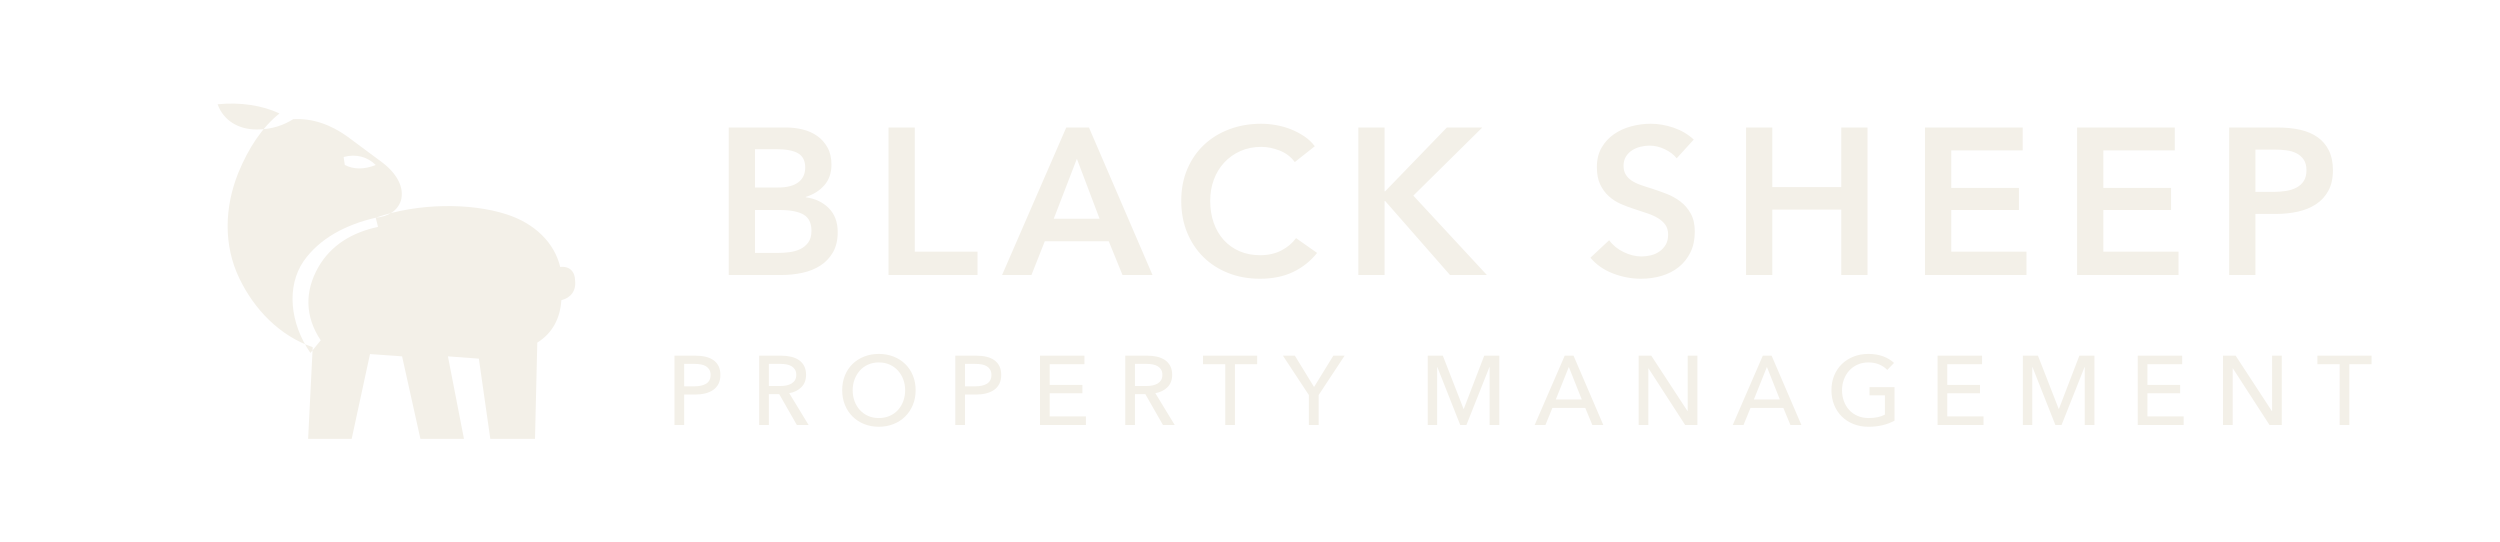
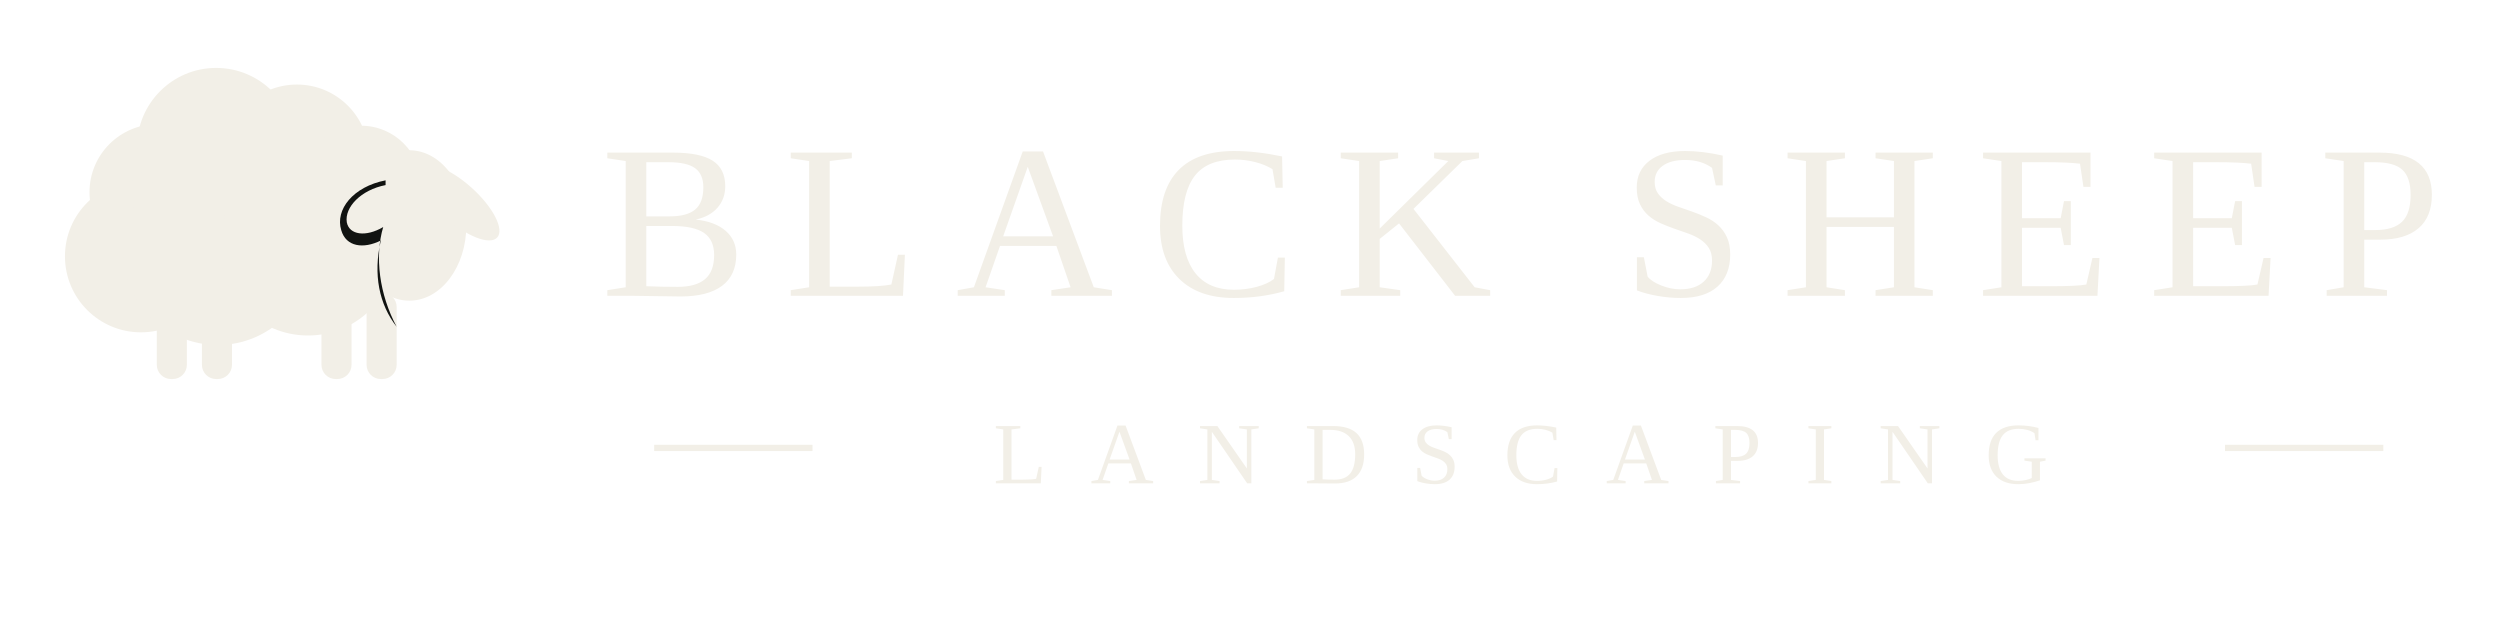
- <svg xmlns="http://www.w3.org/2000/svg" viewBox="0 0 1200 260" role="img" aria-labelledby="title desc" shape-rendering="geometricPrecision">
-   <defs>
-     <path id="turning-sheep" fill-rule="evenodd" clip-rule="evenodd" d="M297 210 C334 197 380 197 411 207 C436 215 453 232 458 253 C466 252 471 257 471 265 C472 274 467 280 459 282 C458 298 451 311 438 319 L436 403 L397 403 L387 333 L360 331 L374 403 L336 403 L320 331 L292 329 L276 403 L238 403 L242 323 C213 313 191 290 178 263 C164 234 165 201 177 171 C186 149 198 131 213 119 C198 112 179 109 159 111 C164 125 177 133 193 133 C207 133 217 129 225 124 C242 123 258 129 272 139 L303 162 C316 172 322 184 319 195 C316 204 308 209 297 210 Z M297 210 C271 216 248 228 234 248 C219 270 222 302 240 328 L249 317 C235 296 235 274 247 253 C258 234 276 223 299 218 Z M269 157 C280 154 290 157 297 164 C287 168 278 168 270 164 Z" />
-     <path id="wordmark" d="M7.8 70.8 L35.4 70.8 Q39.4 70.8 43.3 69.85 Q47.2 68.9 50.25 66.75 Q53.3 64.6 55.2 61.2 Q57.1 57.8 57.1 53 Q57.1 47 53.7 43.1 Q50.3 39.2 44.8 37.5 L44.8 37.3 Q51.5 36.4 55.8 32.1 Q60.1 27.8 60.1 20.6 Q60.1 14.8 57.8 10.85 Q55.5 6.9 51.75 4.5 Q48 2.1 43.15 1.05 Q38.3 0 33.3 0 L7.8 0 Z M20.4 42 L31.6 42 Q37.9 42 41.2 44.5 Q44.5 47 44.5 51.6 Q44.5 56.4 41.1 58.4 Q37.7 60.4 30.5 60.4 L20.4 60.4 Z M20.4 10.6 L31.7 10.6 Q34.1 10.6 36.9 10.95 Q39.7 11.3 42.05 12.4 Q44.4 13.5 45.95 15.6 Q47.5 17.7 47.5 21.2 Q47.5 26.8 43.7 29 Q39.9 31.2 32.2 31.2 L20.4 31.2 Z M84.5 70.8 L97.1 70.8 L97.1 11.2 L127.2 11.2 L127.2 0 L84.5 0 Z M169.8 70.8 L180.7 70.8 L211.2 0 L196.8 0 L190.2 16.2 L159.5 16.2 L153.1 0 L139 0 Z M185.8 27 L174.9 55.8 L163.8 27 Z M279.5 54.2 Q276.7 58 272.2 59.75 Q267.7 61.5 263.4 61.5 Q257.9 61.5 253.4 59.5 Q248.9 57.5 245.65 54 Q242.4 50.5 240.65 45.8 Q238.9 41.1 238.9 35.6 Q238.9 29.8 240.6 25 Q242.3 20.2 245.45 16.75 Q248.6 13.3 253 11.4 Q257.4 9.5 262.9 9.5 Q268.6 9.5 273 11.75 Q277.4 14 280.1 17.7 L290.2 10.6 Q285.5 4.7 278.7 1.45 Q271.9 -1.8 262.8 -1.8 Q254.5 -1.8 247.55 0.95 Q240.6 3.7 235.6 8.65 Q230.6 13.6 227.8 20.45 Q225 27.3 225 35.6 Q225 44.1 227.95 50.95 Q230.9 57.8 236.05 62.6 Q241.2 67.4 248.2 70 Q255.2 72.6 263.4 72.6 Q266.8 72.6 270.5 71.95 Q274.2 71.3 277.6 69.95 Q281 68.6 284 66.6 Q287 64.6 289.1 61.8 Z M310 70.8 L322.6 70.8 L322.6 40.2 L322.9 40.2 L352.5 70.8 L369.5 70.8 L336.4 38.1 L371.7 0 L354 0 L322.9 35.5 L322.6 35.5 L322.6 0 L310 0 Z M462.8 56 Q460.8 58.6 457.15 60.35 Q453.5 62.1 449.8 62.1 Q447.6 62.1 445.4 61.55 Q443.2 61 441.4 59.85 Q439.6 58.7 438.45 56.85 Q437.3 55 437.3 52.4 Q437.3 50 438.3 48.3 Q439.3 46.6 441.05 45.4 Q442.8 44.2 445.3 43.3 Q447.8 42.4 450.8 41.5 Q454.2 40.4 457.85 39 Q461.5 37.6 464.55 35.3 Q467.6 33 469.55 29.5 Q471.5 26 471.5 20.8 Q471.5 15.1 469.4 10.85 Q467.3 6.6 463.8 3.8 Q460.3 1 455.6 -0.4 Q450.9 -1.8 445.7 -1.8 Q438.8 -1.8 432.2 0.75 Q425.6 3.3 421.4 8.3 L430.4 16.7 Q433 13.1 437.35 11 Q441.7 8.9 445.9 8.9 Q448.1 8.9 450.4 9.45 Q452.7 10 454.55 11.3 Q456.4 12.6 457.55 14.55 Q458.7 16.5 458.7 19.4 Q458.7 22.2 457.4 24.05 Q456.1 25.9 453.9 27.25 Q451.7 28.6 448.7 29.6 Q445.7 30.6 442.4 31.7 Q439.2 32.7 436 34.1 Q432.8 35.5 430.25 37.8 Q427.7 40.1 426.1 43.45 Q424.5 46.8 424.5 51.8 Q424.5 57.2 426.75 61.1 Q429 65 432.65 67.55 Q436.3 70.1 440.95 71.35 Q445.6 72.6 450.4 72.6 Q455.8 72.6 461.35 70.7 Q466.9 68.8 471 65 Z M496.1 70.8 L508.7 70.8 L508.7 42.2 L541.8 42.2 L541.8 70.8 L554.4 70.8 L554.4 0 L541.8 0 L541.8 31.4 L508.7 31.4 L508.7 0 L496.1 0 Z M582 70.8 L628.9 70.8 L628.9 59.8 L594.6 59.8 L594.6 41.8 L627.1 41.8 L627.1 31.2 L594.6 31.2 L594.6 11.2 L630.7 11.2 L630.7 0 L582 0 Z M655 70.8 L701.9 70.8 L701.9 59.8 L667.6 59.8 L667.6 41.8 L700.1 41.8 L700.1 31.2 L667.6 31.2 L667.6 11.2 L703.7 11.2 L703.7 0 L655 0 Z M728 70.8 L751.1 70.8 Q757.2 70.8 762.1 69.7 Q767 68.6 770.5 66.1 Q774 63.6 775.9 59.7 Q777.8 55.8 777.8 50.3 Q777.8 44.4 775.6 40.4 Q773.4 36.4 769.65 33.95 Q765.9 31.5 760.9 30.4 Q755.9 29.3 750.3 29.3 L740.6 29.3 L740.6 0 L728 0 Z M749.4 39.9 Q752.5 39.9 755.3 40.35 Q758.1 40.8 760.3 41.95 Q762.5 43.1 763.8 45.1 Q765.1 47.1 765.1 50.3 Q765.1 53.4 763.8 55.35 Q762.5 57.3 760.35 58.4 Q758.2 59.5 755.45 59.85 Q752.7 60.2 749.8 60.2 L740.6 60.2 L740.6 39.9 Z" />
-     <path id="descriptor" d="M8.6 70.8 L30.2 70.8 Q35.9 70.8 40.6 69.65 Q45.3 68.5 48.6 66.1 Q51.9 63.7 53.7 60 Q55.5 56.3 55.5 51.1 Q55.5 45.8 53.55 42 Q51.6 38.2 48.15 35.8 Q44.7 33.4 39.95 32.25 Q35.2 31.1 29.7 31.1 L18.5 31.1 L18.5 0 L8.6 0 Z M18.5 39.5 L29 39.5 Q32.6 39.5 35.65 40.15 Q38.7 40.8 40.9 42.15 Q43.1 43.5 44.3 45.7 Q45.5 47.9 45.5 51.1 Q45.5 54.3 44.25 56.45 Q43 58.6 40.85 59.95 Q38.7 61.3 35.7 61.85 Q32.7 62.4 29.2 62.4 L18.5 62.4 Z M105 0 L95.1 0 L95.1 70.8 L117.8 70.8 Q122.9 70.8 127.5 69.75 Q132.1 68.7 135.55 66.4 Q139 64.1 141 60.35 Q143 56.6 143 51.2 Q143 43.4 138.2 38.6 Q133.4 33.8 125.8 32.5 L145.6 0 L133.6 0 L115.6 31.5 L105 31.5 Z M105 39.8 L116.4 39.8 Q119.9 39.8 122.9 40.4 Q125.9 41 128.15 42.35 Q130.4 43.7 131.7 45.85 Q133 48 133 51.2 Q133 54.4 131.7 56.55 Q130.4 58.7 128.25 60 Q126.1 61.3 123.2 61.85 Q120.3 62.4 117.1 62.4 L105 62.4 Z M254.9 35.5 Q254.9 27.3 252.05 20.45 Q249.2 13.6 244.2 8.65 Q239.2 3.7 232.3 0.95 Q225.4 -1.8 217.3 -1.8 Q209.2 -1.8 202.35 0.95 Q195.5 3.7 190.5 8.65 Q185.5 13.6 182.7 20.45 Q179.9 27.3 179.9 35.5 Q179.9 43.8 182.7 50.65 Q185.5 57.5 190.5 62.35 Q195.5 67.2 202.35 69.9 Q209.2 72.6 217.3 72.6 Q225.4 72.6 232.3 69.9 Q239.2 67.2 244.2 62.35 Q249.2 57.5 252.05 50.65 Q254.9 43.8 254.9 35.5 Z M244.2 35.5 Q244.2 41.3 242.3 46.45 Q240.4 51.6 236.9 55.5 Q233.4 59.4 228.45 61.65 Q223.5 63.9 217.3 63.9 Q211.2 63.9 206.25 61.65 Q201.3 59.4 197.85 55.5 Q194.4 51.6 192.5 46.45 Q190.6 41.3 190.6 35.5 Q190.6 29.6 192.5 24.4 Q194.4 19.2 197.9 15.35 Q201.4 11.5 206.3 9.3 Q211.2 7.1 217.3 7.1 Q223.4 7.1 228.4 9.3 Q233.4 11.5 236.9 15.35 Q240.4 19.2 242.3 24.4 Q244.2 29.6 244.2 35.5 Z M295.4 70.8 L317 70.8 Q322.7 70.8 327.4 69.65 Q332.1 68.5 335.4 66.1 Q338.7 63.7 340.5 60 Q342.3 56.3 342.3 51.1 Q342.3 45.8 340.35 42 Q338.4 38.2 334.95 35.8 Q331.5 33.4 326.75 32.25 Q322 31.1 316.5 31.1 L305.3 31.1 L305.3 0 L295.4 0 Z M305.3 39.5 L315.8 39.5 Q319.4 39.5 322.45 40.15 Q325.5 40.8 327.7 42.15 Q329.9 43.5 331.1 45.7 Q332.3 47.9 332.3 51.1 Q332.3 54.3 331.05 56.45 Q329.8 58.6 327.65 59.95 Q325.5 61.3 322.5 61.85 Q319.5 62.4 316 62.4 L305.3 62.4 Z M391.8 8.8 L428.8 8.8 L428.8 0 L381.9 0 L381.9 70.8 L427.3 70.8 L427.3 62.1 L391.8 62.1 L391.8 40.9 L425.2 40.9 L425.2 32.4 L391.8 32.4 Z M478.9 0 L469 0 L469 70.8 L491.7 70.8 Q496.8 70.8 501.4 69.75 Q506 68.7 509.45 66.4 Q512.9 64.1 514.9 60.35 Q516.9 56.6 516.9 51.2 Q516.9 43.4 512.1 38.6 Q507.3 33.8 499.7 32.5 L519.5 0 L507.5 0 L489.5 31.5 L478.9 31.5 Z M478.9 39.8 L490.3 39.8 Q493.8 39.8 496.8 40.4 Q499.8 41 502.05 42.35 Q504.3 43.7 505.6 45.85 Q506.9 48 506.9 51.2 Q506.9 54.4 505.6 56.55 Q504.3 58.7 502.15 60 Q500 61.3 497.1 61.85 Q494.2 62.4 491 62.4 L478.9 62.4 Z M581 0 L571.1 0 L571.1 62.1 L548.4 62.1 L548.4 70.8 L603.7 70.8 L603.7 62.1 L581 62.1 Z M666.5 0 L656.5 0 L656.5 30.6 L630 70.8 L642.2 70.8 L661.8 38.8 L681.5 70.8 L693 70.8 L666.5 30.6 Z M814.5 16.4 L814.7 16.4 L835.6 70.8 L851 70.8 L851 0 L841.1 0 L841.1 59.2 L840.9 59.2 L817.4 0 L811.1 0 L787.7 59.2 L787.5 59.2 L787.5 0 L777.9 0 L777.9 70.8 L793.3 70.8 Z M898.1 0 L887.1 0 L917.8 70.8 L926.8 70.8 L957.2 0 L946 0 L938.8 17.4 L905.2 17.4 Z M908.7 26.1 L935.2 26.1 L922 59.3 Z M1043.2 14.2 L1043.4 14.2 L1043.4 70.8 L1053.3 70.8 L1053.3 0 L1040.8 0 L1003.4 57.8 L1003.2 57.8 L1003.2 0 L993.3 0 L993.3 70.8 L1006.2 70.8 Z M1100.4 0 L1089.4 0 L1120.1 70.8 L1129.1 70.8 L1159.5 0 L1148.3 0 L1141.1 17.4 L1107.5 17.4 Z M1111 26.1 L1137.5 26.1 L1124.3 59.3 Z M1247.2 56.2 Q1244 59.7 1239.05 61.8 Q1234.1 63.9 1228 63.9 Q1221.8 63.9 1216.8 61.65 Q1211.8 59.4 1208.3 55.5 Q1204.8 51.6 1202.9 46.45 Q1201 41.3 1201 35.5 Q1201 29.6 1202.9 24.4 Q1204.8 19.2 1208.3 15.35 Q1211.8 11.5 1216.9 9.3 Q1222 7.1 1228.3 7.1 Q1233.3 7.1 1237.5 8 Q1241.7 8.9 1244.8 10.6 L1244.8 30.3 L1229.1 30.3 L1229.1 38.7 L1254.6 38.7 L1254.6 4.4 Q1249 1.4 1242.4 -0.2 Q1235.8 -1.8 1228 -1.8 Q1219.7 -1.8 1212.75 0.95 Q1205.8 3.7 1200.8 8.65 Q1195.8 13.6 1193 20.45 Q1190.2 27.3 1190.2 35.5 Q1190.2 43.8 1193.05 50.65 Q1195.9 57.5 1200.95 62.35 Q1206 67.2 1212.9 69.9 Q1219.8 72.6 1227.9 72.6 Q1236.4 72.6 1243.05 70.1 Q1249.7 67.6 1254.1 63.4 Z M1308.5 8.8 L1345.5 8.8 L1345.5 0 L1298.6 0 L1298.6 70.8 L1344 70.8 L1344 62.1 L1308.5 62.1 L1308.5 40.9 L1341.9 40.9 L1341.9 32.4 L1308.5 32.4 Z M1422.3 16.4 L1422.5 16.4 L1443.4 70.8 L1458.8 70.8 L1458.8 0 L1448.9 0 L1448.9 59.2 L1448.7 59.2 L1425.2 0 L1418.9 0 L1395.5 59.2 L1395.3 59.2 L1395.3 0 L1385.7 0 L1385.7 70.8 L1401.1 70.8 Z M1512.9 8.8 L1549.9 8.8 L1549.9 0 L1503 0 L1503 70.8 L1548.4 70.8 L1548.4 62.1 L1512.9 62.1 L1512.9 40.9 L1546.3 40.9 L1546.3 32.4 L1512.9 32.4 Z M1640 14.2 L1640.2 14.2 L1640.2 70.8 L1650.1 70.8 L1650.1 0 L1637.6 0 L1600.2 57.8 L1600 57.8 L1600 0 L1590.1 0 L1590.1 70.8 L1603 70.8 Z M1719.1 0 L1709.2 0 L1709.2 62.1 L1686.5 62.1 L1686.5 70.8 L1741.8 70.8 L1741.8 62.1 L1719.1 62.1 Z" />
-   </defs>
-   <g fill="#F3F0E8">
-     <use href="#turning-sheep" transform="translate(17 -11) scale(.55)" />
-     <use href="#wordmark" transform="translate(342 132) scale(1 -1)" />
-     <use href="#descriptor" transform="translate(319.7 204) scale(0.47 -0.47)" />
+ <svg xmlns="http://www.w3.org/2000/svg" viewBox="0 0 1200 300" role="img" aria-labelledby="title desc">
+   <g transform="translate(8 25) scale(.38)">
+     <g fill="#f2efe7">
+       <circle cx="178" cy="177" r="86" />
+       <circle cx="252" cy="120" r="100" />
+       <circle cx="354" cy="132" r="91" />
+       <circle cx="435" cy="169" r="76" />
+       <circle cx="157" cy="258" r="96" />
+       <circle cx="254" cy="251" r="119" />
+       <circle cx="368" cy="246" r="112" />
+       <circle cx="441" cy="232" r="82" />
+       <ellipse cx="496" cy="219" rx="72" ry="95" />
+       <ellipse cx="558" cy="190" rx="25" ry="66" transform="rotate(-48 558 190)" />
+       <rect x="177" y="305" width="38" height="108" rx="18" />
+       <rect x="234" y="307" width="38" height="106" rx="18" />
+       <rect x="385" y="307" width="38" height="106" rx="18" />
+       <rect x="442" y="304" width="38" height="109" rx="18" />
+     </g>
+     <path d="M466 162 C425 170 402 199 410 225 C416 246 438 249 460 238 C450 281 458 319 480 347 C458 306 452 258 463 221 C441 234 420 231 417 215 C414 196 435 174 466 168 Z" fill="#111311" />
+   </g>
+   <g fill="#f2efe7" text-anchor="middle">
+     <text x="730" y="142" font-family="Georgia, 'Times New Roman', serif" font-size="105" letter-spacing="18">BLACK SHEEP</text>
+     <line x1="314" y1="215" x2="390" y2="215" stroke="#f2efe7" stroke-width="3" />
+     <line x1="1068" y1="215" x2="1144" y2="215" stroke="#f2efe7" stroke-width="3" />
+     <text x="730" y="232" font-family="Georgia, 'Times New Roman', serif" font-size="42" letter-spacing="21">LANDSCAPING</text>
  </g>
</svg>
